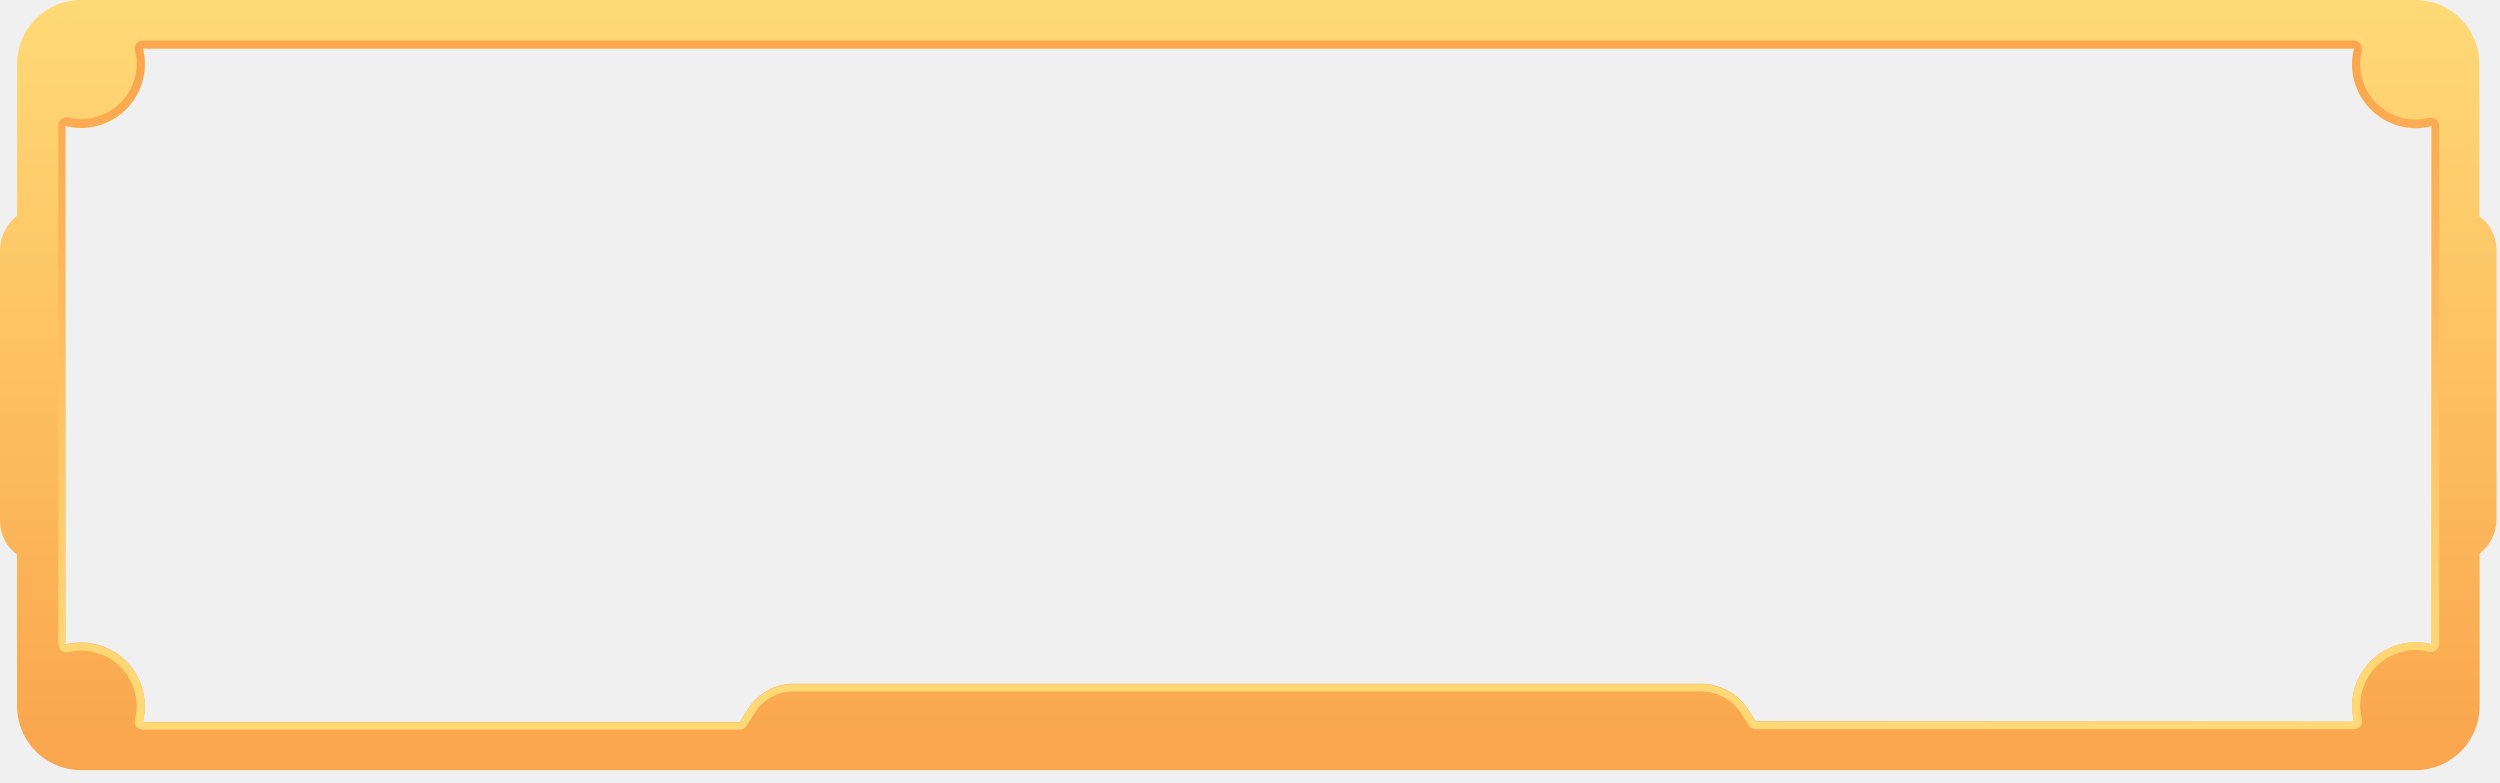
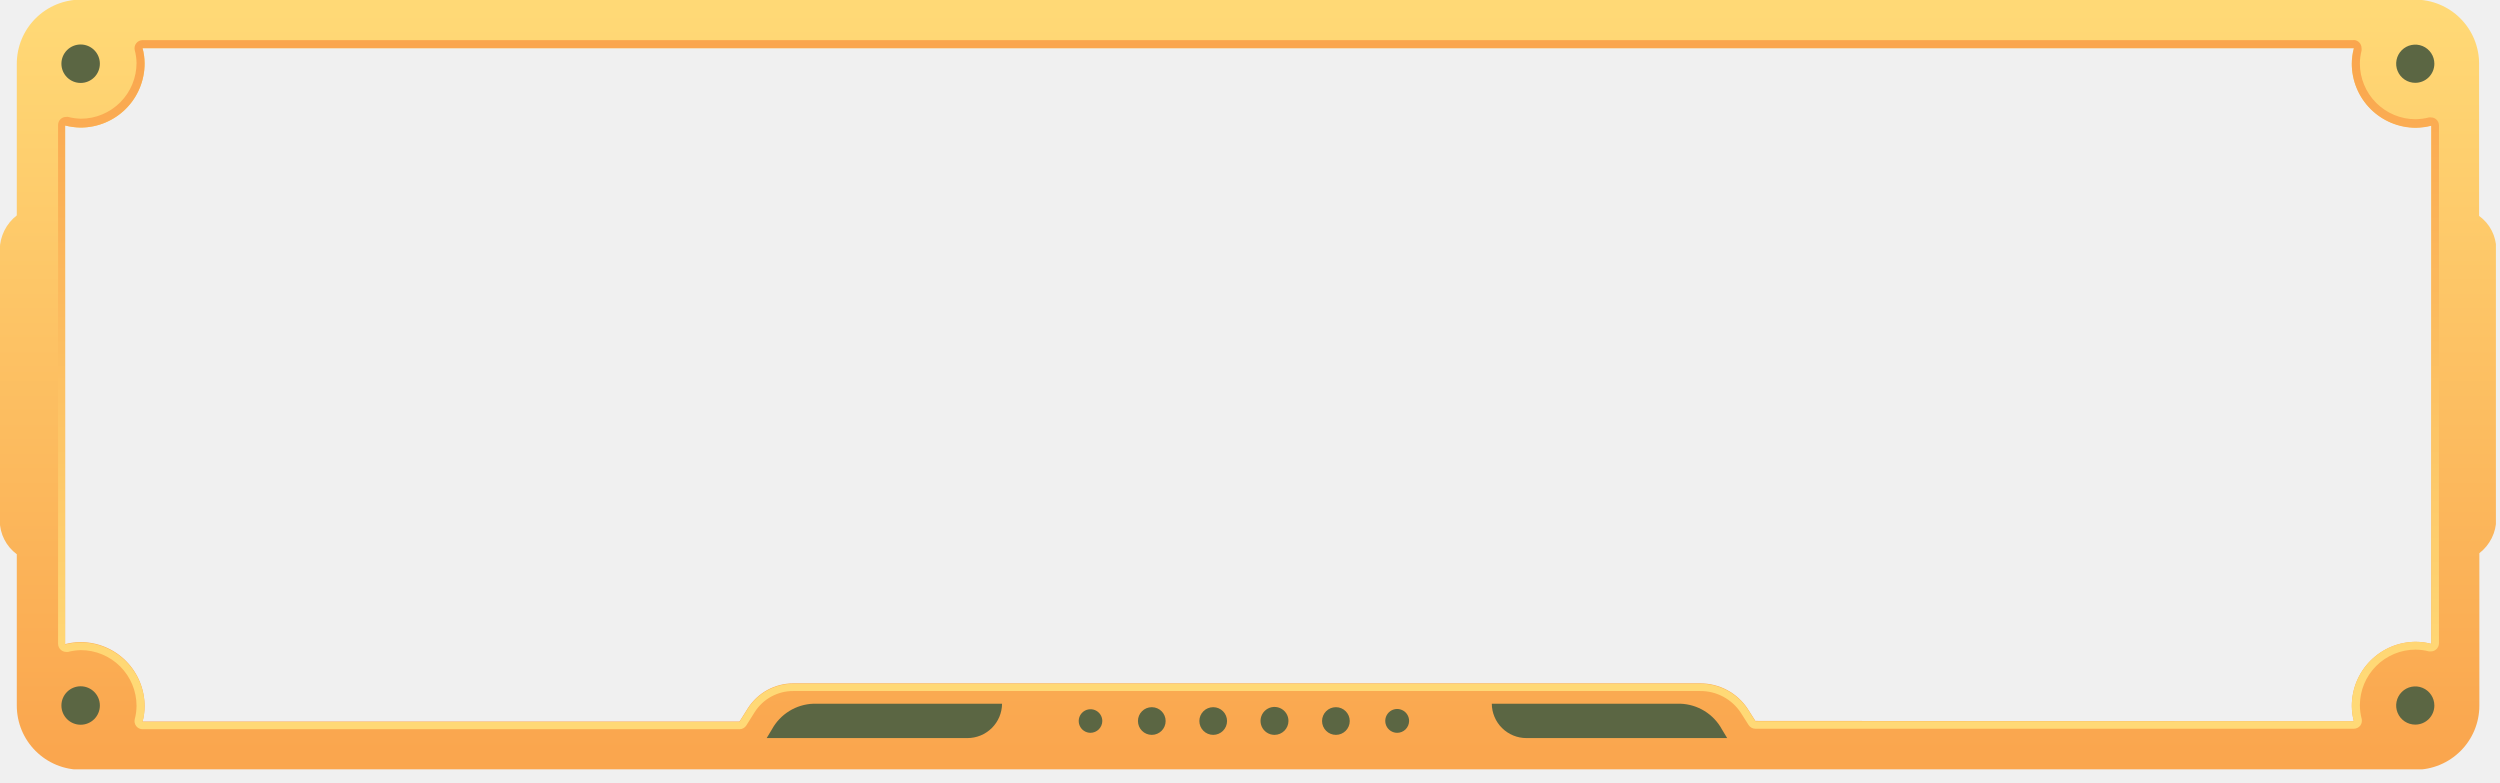
<svg xmlns="http://www.w3.org/2000/svg" preserveAspectRatio="none" viewBox="0 0 195 61" fill="none">
-   <path d="M193.39 16.87V5C193.39 3.674 192.863 2.402 191.926 1.464C190.988 0.527 189.716 0 188.39 0H97.36H6.33C5.004 0 3.732 0.527 2.794 1.464C1.857 2.402 1.33 3.674 1.33 5C1.33 5 1.33 5 1.33 5.05V16.83C0.921 17.148 0.589 17.554 0.358 18.018C0.128 18.482 0.006 18.992 0 19.51V40.65C0.004 41.158 0.127 41.659 0.357 42.112C0.588 42.565 0.921 42.958 1.33 43.26V55.07C1.33 56.396 1.857 57.668 2.794 58.605C3.732 59.543 5.004 60.07 6.33 60.07H188.41C189.736 60.07 191.008 59.543 191.946 58.605C192.883 57.668 193.41 56.396 193.41 55.07V43.18C193.818 42.864 194.148 42.459 194.377 41.997C194.606 41.534 194.726 41.026 194.73 40.51V19.46C194.725 18.954 194.601 18.456 194.368 18.006C194.135 17.556 193.8 17.167 193.39 16.87ZM136.94 56.26L136.35 55.33C135.944 54.71 135.389 54.202 134.736 53.852C134.082 53.503 133.351 53.323 132.61 53.33H61.89C61.187 53.331 60.496 53.508 59.879 53.845C59.262 54.182 58.74 54.669 58.36 55.26L57.7 56.31H11.14C11.244 55.918 11.298 55.515 11.3 55.11C11.3 53.784 10.773 52.512 9.836 51.574C8.898 50.637 7.626 50.11 6.3 50.11C5.895 50.112 5.492 50.166 5.1 50.27V9.82C5.493 9.919 5.895 9.973 6.3 9.98C7.626 9.98 8.898 9.453 9.836 8.516C10.773 7.578 11.3 6.306 11.3 4.98C11.298 4.578 11.244 4.178 11.14 3.79H183.62C183.516 4.178 183.462 4.578 183.46 4.98C183.46 6.306 183.987 7.578 184.924 8.516C185.862 9.453 187.134 9.98 188.46 9.98C188.865 9.973 189.267 9.919 189.66 9.82V50.25C189.268 50.146 188.865 50.092 188.46 50.09C187.134 50.09 185.862 50.617 184.924 51.554C183.987 52.492 183.46 53.764 183.46 55.09C183.462 55.495 183.516 55.898 183.62 56.29L136.94 56.26Z" fill="url(#paint0_linear_1129_969)" />
-   <path d="M183.62 3.81C183.516 4.198 183.462 4.598 183.46 5C183.46 6.326 183.987 7.598 184.924 8.536C185.862 9.473 187.134 10 188.46 10C188.865 9.993 189.267 9.939 189.66 9.84V50.25C189.268 50.146 188.865 50.092 188.46 50.09C187.134 50.09 185.862 50.617 184.924 51.555C183.987 52.492 183.46 53.764 183.46 55.09C183.462 55.495 183.516 55.899 183.62 56.29H136.94L136.35 55.36C135.944 54.74 135.389 54.232 134.735 53.882C134.082 53.533 133.351 53.353 132.61 53.36H61.89C61.187 53.361 60.495 53.538 59.879 53.875C59.262 54.212 58.74 54.699 58.36 55.29L57.7 56.34H11.14C11.244 55.949 11.298 55.545 11.3 55.14C11.3 53.814 10.773 52.542 9.835 51.605C8.898 50.667 7.626 50.14 6.3 50.14C5.895 50.142 5.491 50.196 5.1 50.3V9.82C5.492 9.919 5.895 9.973 6.3 9.98C7.626 9.98 8.898 9.453 9.835 8.516C10.773 7.578 11.3 6.306 11.3 4.98C11.298 4.578 11.244 4.178 11.14 3.79H183.62M183.62 3.16H11.14C11.045 3.161 10.952 3.183 10.868 3.224C10.783 3.266 10.708 3.326 10.65 3.4C10.589 3.475 10.547 3.562 10.526 3.656C10.505 3.75 10.507 3.847 10.53 3.94C10.618 4.266 10.665 4.602 10.67 4.94C10.67 6.092 10.213 7.197 9.399 8.013C8.586 8.828 7.482 9.288 6.33 9.29C5.993 9.279 5.657 9.232 5.33 9.15C5.28 9.14 5.229 9.14 5.18 9.15C5.097 9.149 5.014 9.164 4.937 9.195C4.86 9.227 4.79 9.273 4.731 9.332C4.673 9.39 4.626 9.46 4.595 9.537C4.564 9.615 4.549 9.697 4.55 9.78V50.25C4.551 50.345 4.573 50.438 4.614 50.523C4.656 50.607 4.716 50.682 4.79 50.74C4.901 50.829 5.038 50.878 5.18 50.88H5.33C5.656 50.794 5.992 50.747 6.33 50.74C7.48 50.743 8.582 51.201 9.396 52.014C10.209 52.828 10.667 53.93 10.67 55.08C10.668 55.435 10.62 55.787 10.53 56.13C10.507 56.223 10.506 56.319 10.526 56.413C10.546 56.506 10.587 56.593 10.646 56.668C10.704 56.743 10.779 56.804 10.865 56.846C10.95 56.888 11.044 56.91 11.14 56.91H57.7C57.805 56.909 57.909 56.882 58.001 56.832C58.094 56.781 58.172 56.708 58.23 56.62L58.89 55.57C59.211 55.066 59.654 54.651 60.179 54.364C60.703 54.077 61.292 53.928 61.89 53.93H132.62C133.255 53.923 133.882 54.077 134.441 54.378C135.001 54.679 135.475 55.117 135.82 55.65L136.41 56.58C136.466 56.67 136.544 56.743 136.637 56.794C136.73 56.845 136.834 56.871 136.94 56.87H183.62C183.716 56.87 183.81 56.848 183.897 56.806C183.983 56.765 184.059 56.705 184.12 56.63C184.176 56.553 184.215 56.465 184.234 56.372C184.253 56.279 184.252 56.183 184.23 56.09C184.139 55.747 184.092 55.395 184.09 55.04C184.093 53.89 184.551 52.788 185.364 51.974C186.177 51.161 187.28 50.703 188.43 50.7C188.784 50.702 189.137 50.749 189.48 50.84H189.63C189.772 50.84 189.91 50.79 190.02 50.7C190.094 50.642 190.154 50.567 190.196 50.483C190.237 50.398 190.259 50.305 190.26 50.21V9.82C190.26 9.724 190.238 9.629 190.197 9.543C190.155 9.456 190.095 9.38 190.02 9.32C189.909 9.233 189.771 9.187 189.63 9.19C189.58 9.18 189.529 9.18 189.48 9.19C189.136 9.276 188.784 9.323 188.43 9.33C187.278 9.327 186.174 8.868 185.36 8.053C184.547 7.237 184.09 6.132 184.09 4.98C184.092 4.643 184.136 4.307 184.22 3.98C184.23 3.914 184.23 3.846 184.22 3.78C184.22 3.615 184.155 3.456 184.039 3.338C183.923 3.22 183.765 3.153 183.6 3.15L183.62 3.16Z" fill="url(#paint1_linear_1129_969)" />
+   <g clip-path="url(#clip0_1783_279)">
+     <path d="M193.37 16.84V4.97C193.37 3.644 192.844 2.372 191.906 1.434C190.968 0.497 189.697 -0.03 188.37 -0.03H6.31C4.984 -0.03 3.713 0.497 2.775 1.434C1.837 2.372 1.31 3.644 1.31 4.97C1.31 4.97 1.31 4.97 1.31 4.97C1.31 4.97 1.31 4.97 1.31 5.02V16.8C0.901 17.118 0.569 17.524 0.339 17.988C0.109 18.452 -0.014 18.962 -0.02 19.48V40.62C-0.015 41.128 0.107 41.629 0.338 42.082C0.569 42.535 0.902 42.928 1.31 43.23V55.04C1.31 56.366 1.837 57.638 2.775 58.575C3.713 59.513 4.984 60.04 6.31 60.04H188.39C189.717 60.04 190.988 59.513 191.926 58.575C192.864 57.638 193.39 56.366 193.39 55.04V43.15C193.798 42.834 194.129 42.429 194.357 41.967C194.586 41.504 194.707 40.996 194.71 40.48V19.43C194.705 18.924 194.581 18.425 194.348 17.976C194.116 17.526 193.781 17.137 193.37 16.84V16.84ZM136.92 56.23L136.33 55.3C135.925 54.68 135.37 54.172 134.716 53.822C134.062 53.473 133.332 53.293 132.59 53.3H61.87C61.168 53.301 60.476 53.478 59.859 53.815C59.243 54.152 58.72 54.639 58.34 55.23L57.681 56.28H11.12C11.225 55.888 11.278 55.485 11.28 55.08C11.28 53.754 10.754 52.482 9.816 51.544C8.878 50.607 7.607 50.08 6.28 50.08C5.875 50.082 5.472 50.136 5.08 50.24V9.79C5.473 9.889 5.876 9.943 6.28 9.95C7.607 9.95 8.878 9.423 9.816 8.486C10.754 7.548 11.28 6.276 11.28 4.95C11.278 4.548 11.225 4.148 11.12 3.76H183.6C183.496 4.148 183.443 4.548 183.44 4.95C183.44 6.276 183.967 7.548 184.905 8.486C185.843 9.423 187.114 9.95 188.44 9.95C188.845 9.943 189.248 9.889 189.64 9.79V50.22C189.249 50.116 188.846 50.062 188.44 50.06C187.114 50.06 185.843 50.587 184.905 51.525C183.967 52.462 183.44 53.734 183.44 55.06C183.443 55.465 183.496 55.868 183.6 56.26L136.92 56.23Z" fill="url(#paint0_linear_1783_279)" />
+     <path d="M183.6 3.78C183.496 4.168 183.442 4.568 183.44 4.97C183.44 6.296 183.967 7.568 184.905 8.506C185.842 9.443 187.114 9.97 188.44 9.97C188.845 9.963 189.248 9.909 189.64 9.81V50.22C189.249 50.116 188.846 50.062 188.44 50.06C187.114 50.06 185.842 50.587 184.905 51.525C183.967 52.462 183.44 53.734 183.44 55.06C183.442 55.465 183.496 55.868 183.6 56.26H136.92L136.33 55.33C135.925 54.71 135.369 54.202 134.716 53.852C134.062 53.503 133.331 53.323 132.59 53.33H61.87C61.167 53.331 60.476 53.508 59.859 53.845C59.242 54.182 58.72 54.669 58.34 55.26L57.68 56.31H11.12C11.225 55.918 11.278 55.515 11.28 55.11C11.28 53.784 10.754 52.512 9.816 51.575C8.878 50.637 7.606 50.11 6.28 50.11C5.875 50.112 5.472 50.166 5.08 50.27V9.79C5.473 9.889 5.876 9.943 6.28 9.95C7.606 9.95 8.878 9.423 9.816 8.486C10.754 7.548 11.28 6.276 11.28 4.95C11.278 4.548 11.225 4.148 11.12 3.76H183.6M183.6 3.13H11.12C11.026 3.131 10.933 3.153 10.848 3.194C10.763 3.236 10.689 3.296 10.63 3.37C10.57 3.445 10.528 3.532 10.507 3.626C10.486 3.72 10.487 3.817 10.51 3.91C10.598 4.236 10.645 4.572 10.65 4.91C10.65 6.062 10.193 7.167 9.38 7.982C8.566 8.798 7.462 9.257 6.31 9.26C5.973 9.249 5.638 9.202 5.31 9.12C5.261 9.11 5.21 9.11 5.16 9.12C5.077 9.119 4.995 9.134 4.918 9.165C4.841 9.196 4.771 9.243 4.712 9.302C4.653 9.36 4.607 9.43 4.576 9.507C4.544 9.584 4.529 9.667 4.53 9.75V50.22C4.531 50.314 4.553 50.407 4.595 50.492C4.636 50.577 4.696 50.652 4.77 50.71C4.881 50.799 5.018 50.848 5.16 50.85H5.31C5.637 50.764 5.973 50.717 6.31 50.71C7.461 50.713 8.563 51.171 9.376 51.984C10.19 52.797 10.648 53.9 10.65 55.05C10.648 55.404 10.601 55.757 10.51 56.1C10.488 56.193 10.486 56.289 10.506 56.382C10.526 56.475 10.567 56.563 10.626 56.638C10.685 56.713 10.76 56.774 10.845 56.816C10.931 56.858 11.025 56.88 11.12 56.88H57.68C57.786 56.879 57.889 56.852 57.982 56.801C58.074 56.751 58.153 56.678 58.21 56.59L58.87 55.54C59.191 55.035 59.635 54.621 60.159 54.334C60.684 54.047 61.273 53.898 61.87 53.9H132.6C133.236 53.893 133.862 54.047 134.422 54.348C134.981 54.649 135.456 55.086 135.8 55.62L136.39 56.55C136.447 56.639 136.525 56.713 136.618 56.764C136.71 56.815 136.815 56.841 136.92 56.84H183.6C183.696 56.839 183.791 56.818 183.877 56.776C183.964 56.734 184.04 56.674 184.1 56.6C184.157 56.523 184.195 56.435 184.214 56.342C184.233 56.249 184.232 56.153 184.21 56.06C184.12 55.717 184.073 55.364 184.07 55.01C184.073 53.86 184.531 52.757 185.344 51.944C186.158 51.131 187.26 50.673 188.41 50.67C188.765 50.672 189.118 50.719 189.46 50.81H189.61C189.753 50.809 189.89 50.76 190 50.67C190.075 50.611 190.135 50.537 190.176 50.452C190.218 50.367 190.24 50.274 190.24 50.18V9.79C190.24 9.694 190.219 9.599 190.177 9.513C190.136 9.426 190.075 9.35 190 9.29C189.889 9.203 189.751 9.157 189.61 9.16C189.561 9.15 189.51 9.15 189.46 9.16C189.117 9.246 188.765 9.293 188.41 9.3C187.258 9.297 186.155 8.838 185.341 8.022C184.527 7.207 184.07 6.102 184.07 4.95C184.073 4.613 184.117 4.277 184.2 3.95C184.211 3.884 184.211 3.816 184.2 3.75C184.2 3.585 184.135 3.426 184.019 3.308C183.903 3.19 183.746 3.123 183.58 3.12L183.6 3.13Z" fill="url(#paint1_linear_1783_279)" />
+     <path d="M85.98 56.24C85.98 56.058 85.926 55.88 85.825 55.729C85.724 55.578 85.58 55.46 85.412 55.39C85.244 55.32 85.059 55.302 84.88 55.338C84.702 55.373 84.538 55.461 84.409 55.59C84.28 55.718 84.193 55.882 84.157 56.06C84.122 56.239 84.14 56.424 84.21 56.592C84.279 56.76 84.397 56.904 84.549 57.005C84.7 57.106 84.878 57.16 85.06 57.16C85.303 57.157 85.535 57.06 85.707 56.888C85.879 56.716 85.977 56.483 85.98 56.24Z" fill="#5B6643" />
+     <path d="M89.84 57.32C90.436 57.32 90.92 56.836 90.92 56.24C90.92 55.644 90.436 55.16 89.84 55.16C89.243 55.16 88.76 55.644 88.76 56.24C88.76 56.836 89.243 57.32 89.84 57.32Z" fill="#5B6643" />
+     <path d="M94.63 57.32C95.226 57.32 95.71 56.836 95.71 56.24C95.71 55.644 95.226 55.16 94.63 55.16C94.033 55.16 93.55 55.644 93.55 56.24C93.55 56.836 94.033 57.32 94.63 57.32Z" fill="#5B6643" />
+     <path d="M100.5 56.24C100.502 56.024 100.44 55.812 100.321 55.631C100.202 55.45 100.032 55.309 99.832 55.225C99.632 55.141 99.412 55.119 99.2 55.16C98.988 55.202 98.793 55.306 98.64 55.459C98.487 55.612 98.382 55.807 98.341 56.02C98.299 56.232 98.322 56.452 98.405 56.652C98.489 56.851 98.63 57.022 98.811 57.141C98.992 57.26 99.204 57.322 99.42 57.32C99.706 57.317 99.979 57.203 100.181 57.001C100.383 56.799 100.498 56.526 100.5 56.24V56.24Z" fill="#5B6643" />
+     <path d="M104.2 57.32C104.797 57.32 105.28 56.836 105.28 56.24C105.28 55.644 104.797 55.16 104.2 55.16C103.604 55.16 103.12 55.644 103.12 56.24C103.12 56.836 103.604 57.32 104.2 57.32Z" fill="#5B6643" />
+     <path d="M109.91 56.24C109.912 56.055 109.859 55.874 109.757 55.72C109.656 55.565 109.511 55.444 109.34 55.373C109.17 55.301 108.982 55.282 108.801 55.317C108.619 55.353 108.453 55.442 108.322 55.572C108.192 55.703 108.103 55.87 108.067 56.051C108.032 56.232 108.051 56.42 108.122 56.59C108.194 56.761 108.315 56.906 108.469 57.007C108.624 57.109 108.805 57.162 108.99 57.16C109.233 57.157 109.465 57.06 109.637 56.888C109.809 56.716 109.907 56.483 109.91 56.24V56.24Z" fill="#5B6643" />
+     <path d="M78.16 54.89H63.45C62.782 54.913 62.133 55.109 61.565 55.46C60.996 55.811 60.529 56.304 60.21 56.89L59.8 57.57H75.46C76.172 57.57 76.856 57.288 77.362 56.786C77.868 56.284 78.154 55.603 78.16 54.89Z" fill="#5B6643" />
+     <path d="M116.36 54.89H131.07C131.738 54.913 132.388 55.109 132.956 55.46C133.524 55.811 133.991 56.304 134.31 56.89L134.72 57.57H119.06C118.348 57.57 117.664 57.288 117.158 56.786C116.652 56.284 116.366 55.603 116.36 54.89V54.89Z" fill="#5B6643" />
+     <path d="M7.79 4.97C7.79 4.572 7.632 4.191 7.351 3.909C7.069 3.628 6.688 3.47 6.29 3.47C5.892 3.47 5.511 3.628 5.229 3.909C4.948 4.191 4.79 4.572 4.79 4.97C4.79 5.368 4.948 5.749 5.229 6.031C5.511 6.312 5.892 6.47 6.29 6.47C6.688 6.47 7.069 6.312 7.351 6.031C7.632 5.749 7.79 5.368 7.79 4.97V4.97Z" fill="#5B6643" />
+     <path d="M7.79 55.03C7.79 54.632 7.632 54.251 7.351 53.969C7.069 53.688 6.688 53.53 6.29 53.53C5.892 53.53 5.511 53.688 5.229 53.969C4.948 54.251 4.79 54.632 4.79 55.03C4.79 55.428 4.948 55.809 5.229 56.091C5.511 56.372 5.892 56.53 6.29 56.53C6.688 56.53 7.069 56.372 7.351 56.091C7.632 55.809 7.79 55.428 7.79 55.03V55.03Z" fill="#5B6643" />
+     <path d="M189.88 4.97C189.88 4.675 189.793 4.387 189.629 4.142C189.466 3.897 189.233 3.706 188.961 3.593C188.688 3.481 188.389 3.451 188.1 3.509C187.811 3.566 187.545 3.708 187.337 3.916C187.128 4.125 186.987 4.39 186.929 4.679C186.872 4.968 186.901 5.268 187.014 5.54C187.127 5.812 187.318 6.045 187.563 6.209C187.808 6.373 188.096 6.46 188.39 6.46C188.786 6.46 189.165 6.303 189.444 6.024C189.723 5.744 189.88 5.365 189.88 4.97Z" fill="#5B6643" />
+     <path d="M189.88 55.03C189.88 54.735 189.793 54.447 189.629 54.202C189.466 53.957 189.233 53.766 188.961 53.653C188.688 53.541 188.389 53.511 188.1 53.569C187.811 53.626 187.545 53.768 187.337 53.976C187.128 54.185 186.987 54.45 186.929 54.739C186.872 55.028 186.901 55.328 187.014 55.6C187.127 55.873 187.318 56.105 187.563 56.269C187.808 56.433 188.096 56.52 188.39 56.52C188.786 56.52 189.165 56.363 189.444 56.084C189.723 55.804 189.88 55.425 189.88 55.03Z" fill="#5B6643" />
+   </g>
  <defs>
-     <linearGradient id="paint0_linear_1129_969" x1="97.36" y1="0.83" x2="97.36" y2="58.67" gradientUnits="userSpaceOnUse">
+     <linearGradient id="paint0_linear_1783_279" x1="97.341" y1="0.8" x2="97.341" y2="58.64" gradientUnits="userSpaceOnUse">
      <stop stop-color="#FFD976" />
      <stop offset="1" stop-color="#FAA64E" />
    </linearGradient>
-     <linearGradient id="paint1_linear_1129_969" x1="97.37" y1="53.01" x2="97.37" y2="4.13" gradientUnits="userSpaceOnUse">
+     <linearGradient id="paint1_linear_1783_279" x1="97.35" y1="52.98" x2="97.35" y2="4.1" gradientUnits="userSpaceOnUse">
      <stop stop-color="#FFD976" />
      <stop offset="1" stop-color="#FAA64E" />
    </linearGradient>
+     <clipPath id="clip0_1783_279">
+       <rect width="194.68" height="60.01" fill="white" />
+     </clipPath>
  </defs>
</svg>
